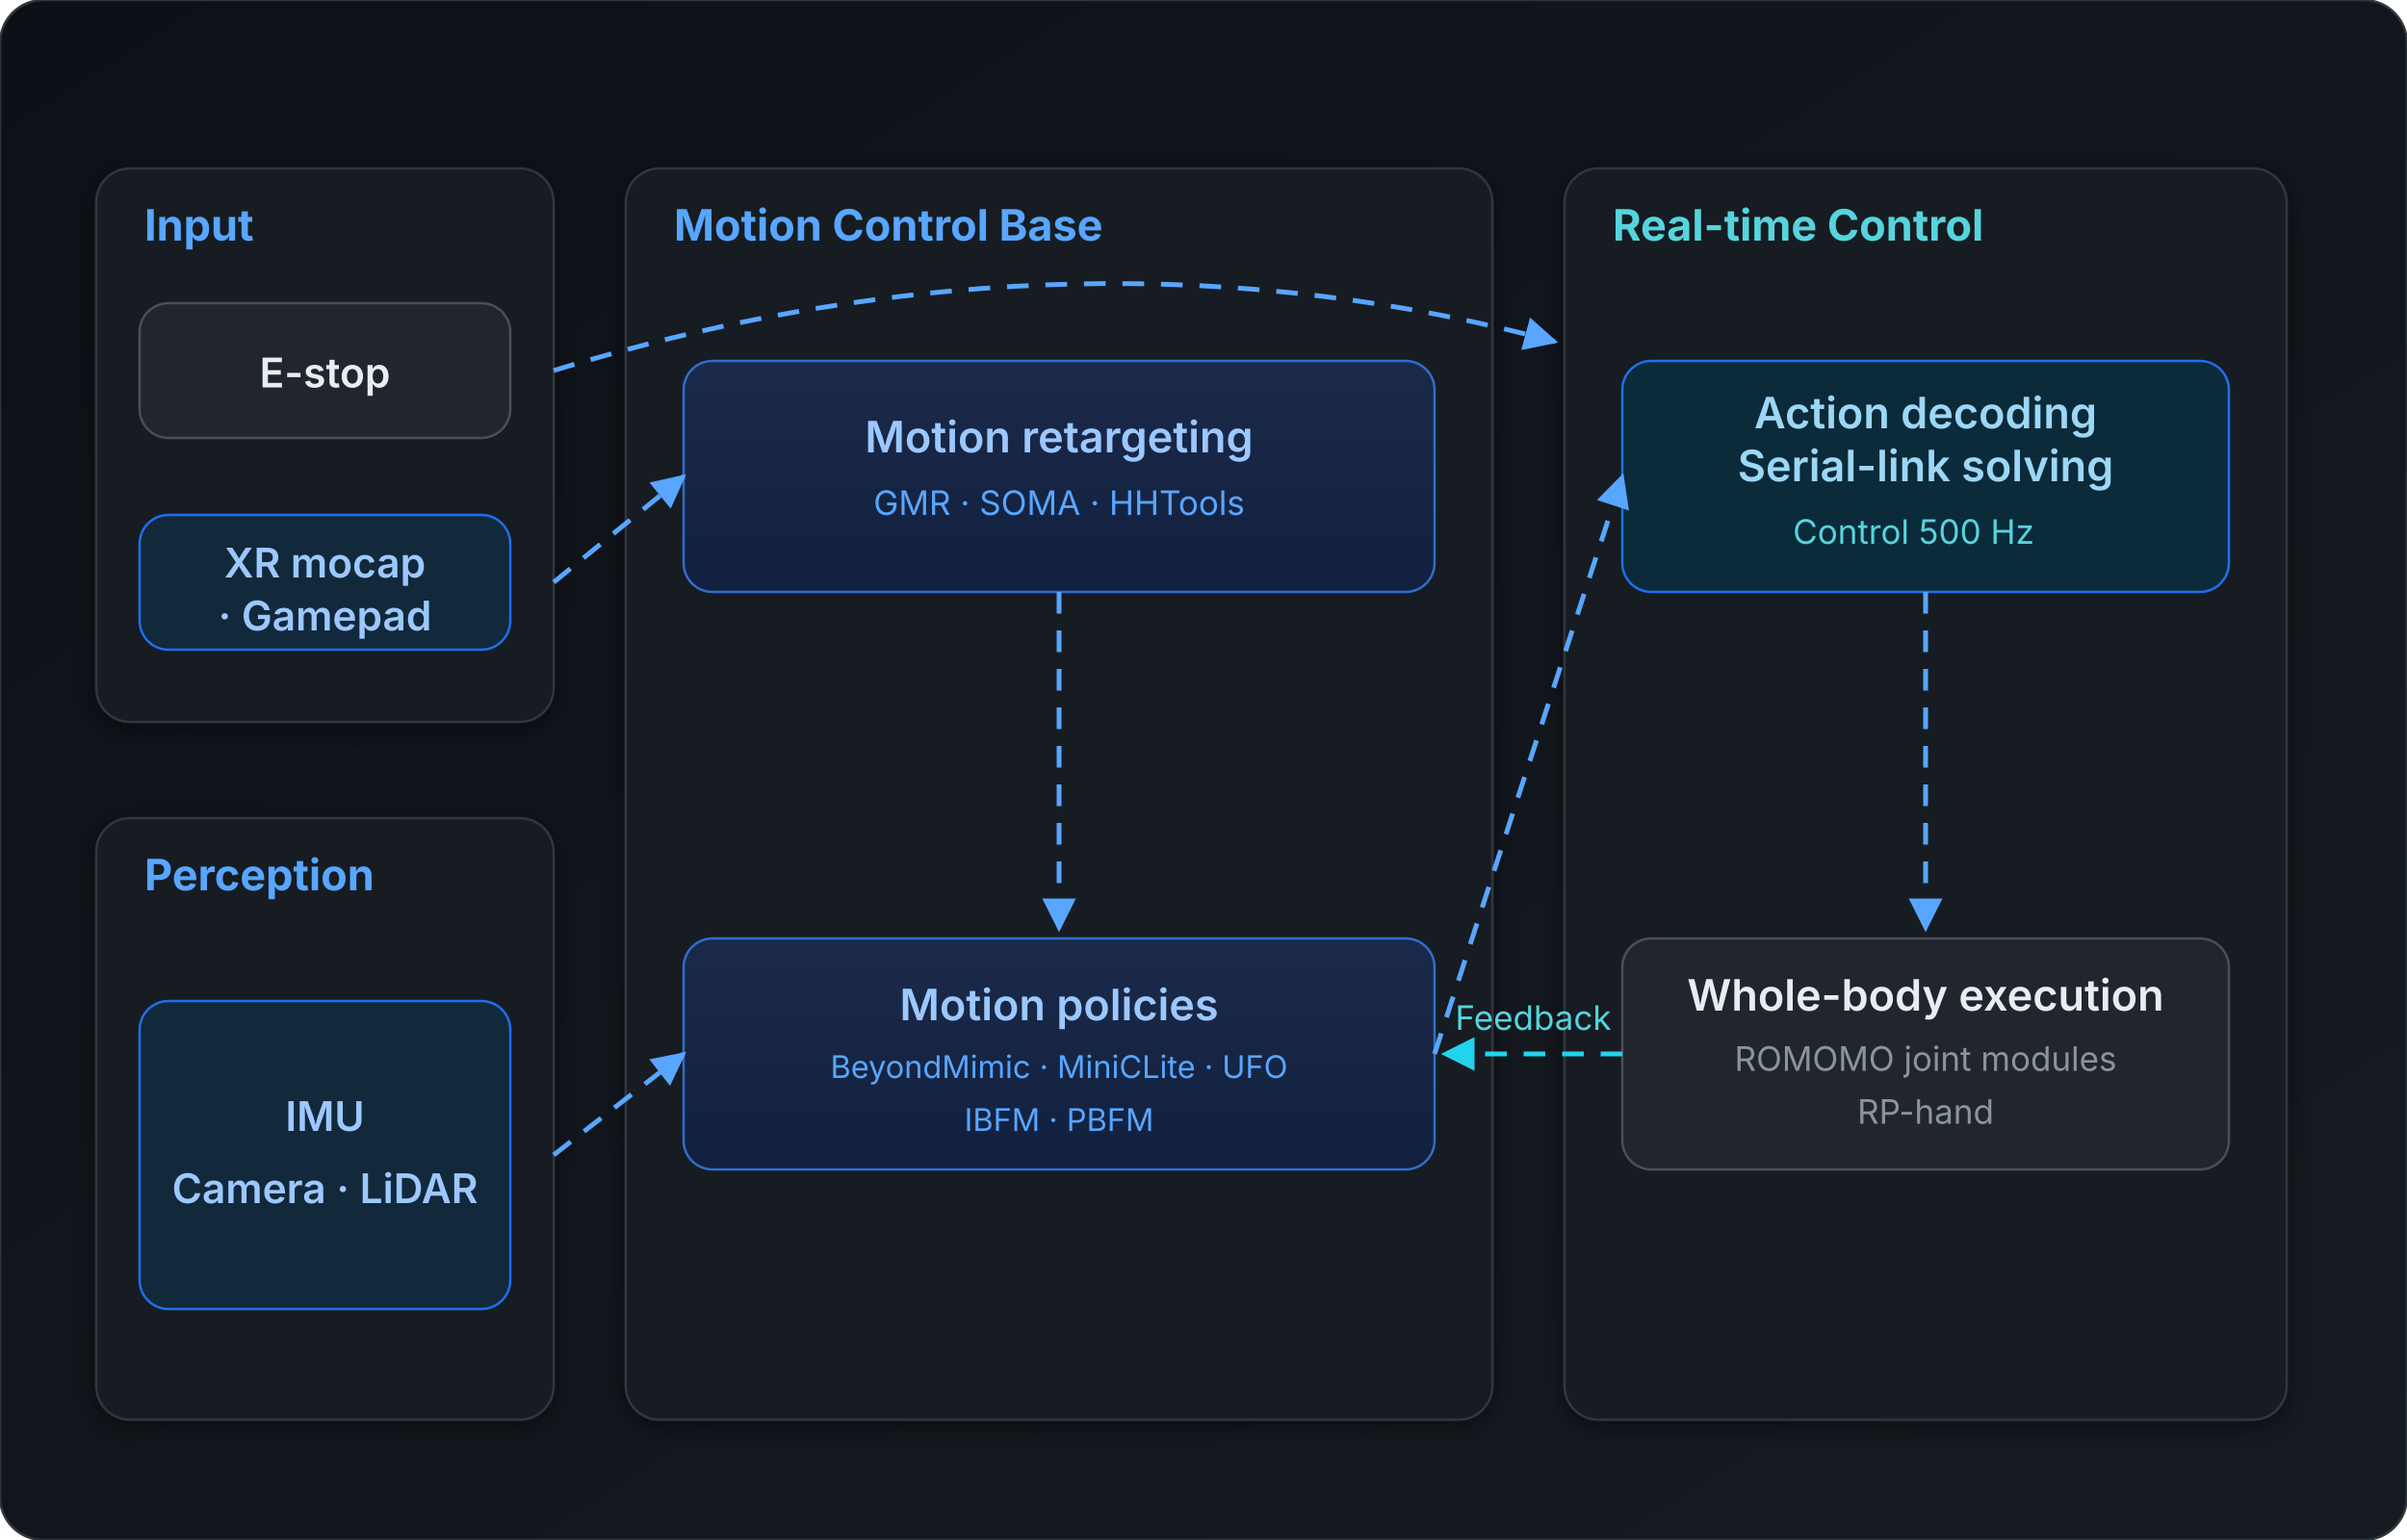
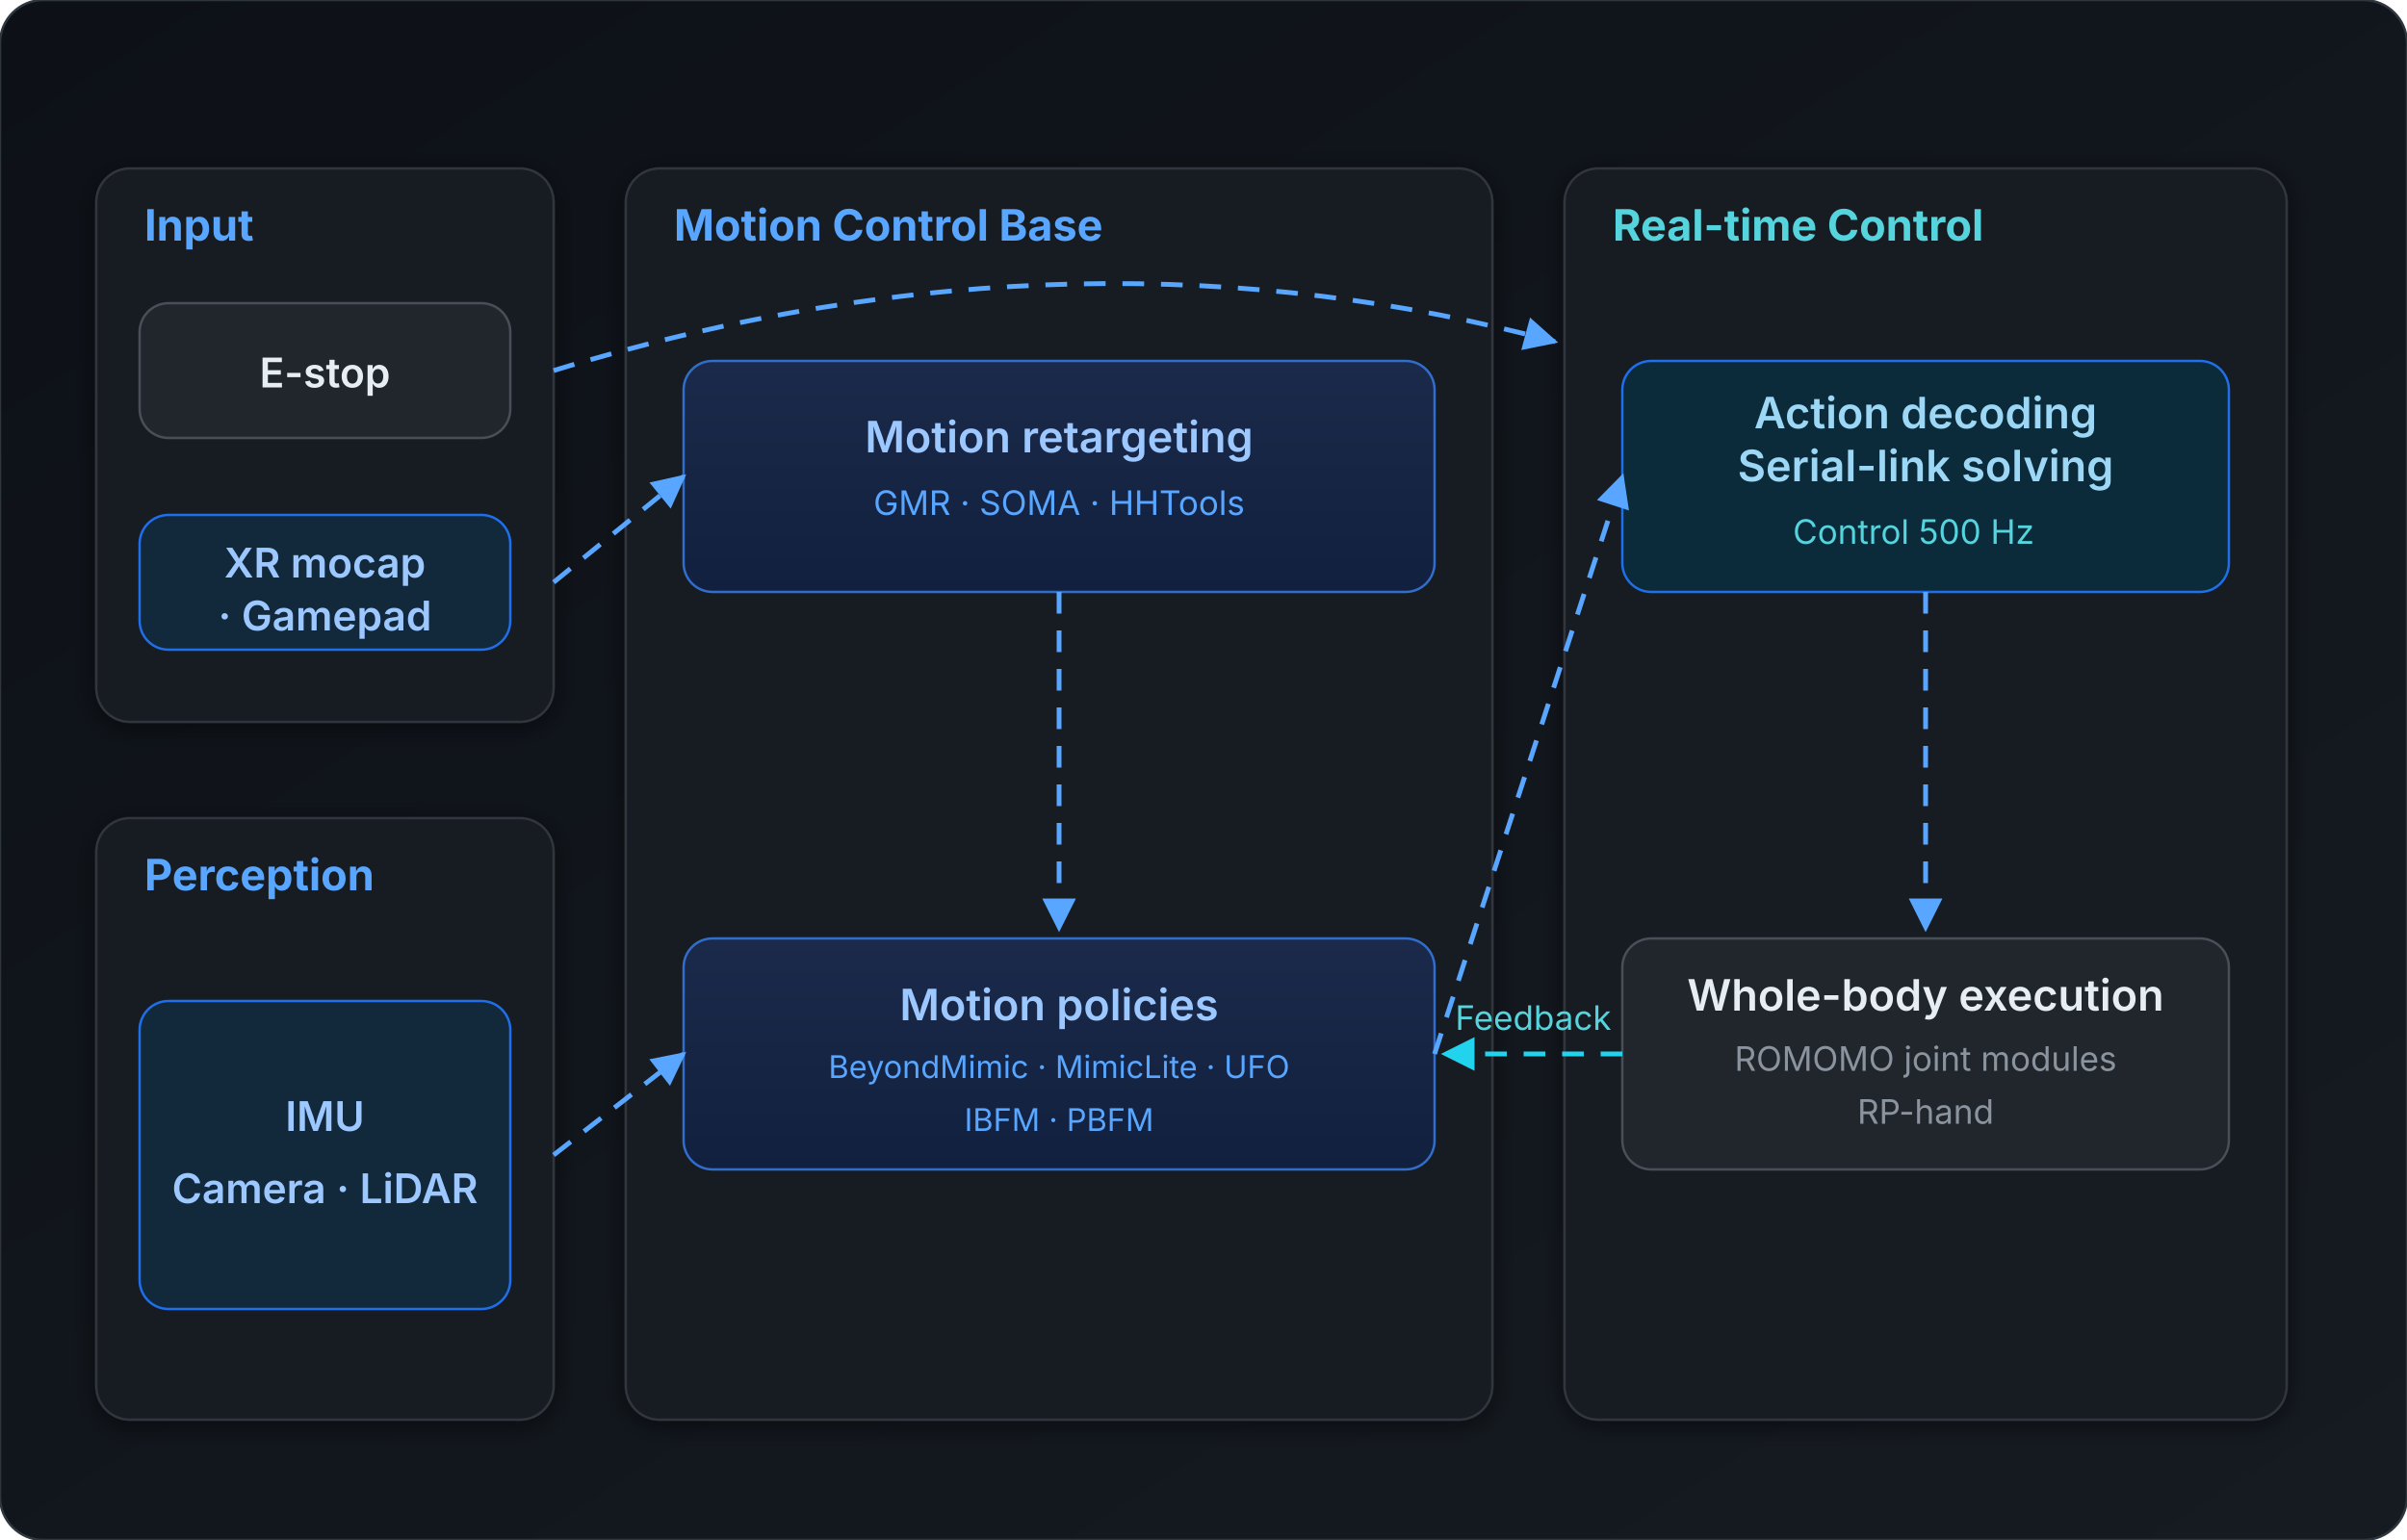
<svg xmlns="http://www.w3.org/2000/svg" viewBox="0 0 1000 640" width="1000" height="640" font-family="system-ui,-apple-system,'Segoe UI','PingFang SC','Microsoft YaHei',sans-serif">
  <defs>
    <marker id="arrow" viewBox="0 0 10 10" refX="9" refY="5" markerWidth="7" markerHeight="7" orient="auto-start-reverse">
      <path d="M0,0 L10,5 L0,10 z" fill="#58A6FF" />
    </marker>
    <marker id="arrowC" viewBox="0 0 10 10" refX="9" refY="5" markerWidth="7" markerHeight="7" orient="auto-start-reverse">
      <path d="M0,0 L10,5 L0,10 z" fill="#22D3EE" />
    </marker>
    <linearGradient id="bg" x1="0" y1="0" x2="1" y2="1">
      <stop offset="0" stop-color="#0D1117" />
      <stop offset="1" stop-color="#161B22" />
    </linearGradient>
    <linearGradient id="aiGrad" x1="0" y1="0" x2="0" y2="1">
      <stop offset="0" stop-color="#1B2A4A" />
      <stop offset="1" stop-color="#12203F" />
    </linearGradient>
    <filter id="soft" x="-20%" y="-20%" width="140%" height="140%">
      <feDropShadow dx="0" dy="2" stdDeviation="5" flood-color="#000000" flood-opacity="0.5" />
    </filter>
    <style>
      .flow { stroke-dasharray: 9 7; animation: dash 1.1s linear infinite; }
      @keyframes dash { to { stroke-dashoffset: -16; } }
      .glow { animation: glow 2.6s ease-in-out infinite; }
      @keyframes glow { 0%,100% { opacity: 1; } 50% { opacity: 0.55; } }
    </style>
  </defs>
  <rect x="0" y="0" width="1000" height="640" rx="18" fill="url(#bg)" stroke="#30363D" />
  <rect x="40" y="70" width="190" height="230" rx="14" fill="#161B22" stroke="#30363D" filter="url(#soft)" />
  <text x="60" y="100" fill="#58A6FF" font-size="18" font-weight="700">Input</text>
  <rect x="58" y="126" width="154" height="56" rx="12" fill="#21262D" stroke="#484F58" />
  <text x="135" y="161" text-anchor="middle" fill="#E6EDF3" font-size="17" font-weight="600">E-stop</text>
  <rect x="58" y="214" width="154" height="56" rx="12" fill="#12283B" stroke="#1F6FEB" />
  <text x="135" y="240" text-anchor="middle" fill="#9CC8FF" font-size="17" font-weight="600">XR mocap</text>
  <text x="135" y="262" text-anchor="middle" fill="#9CC8FF" font-size="17" font-weight="600">· Gamepad</text>
  <rect x="40" y="340" width="190" height="250" rx="14" fill="#161B22" stroke="#30363D" filter="url(#soft)" />
  <text x="60" y="370" fill="#58A6FF" font-size="18" font-weight="700">Perception</text>
  <rect x="58" y="416" width="154" height="128" rx="12" fill="#12283B" stroke="#1F6FEB" />
  <text x="135" y="470" text-anchor="middle" fill="#9CC8FF" font-size="17" font-weight="600">IMU</text>
  <text x="135" y="500" text-anchor="middle" fill="#9CC8FF" font-size="17" font-weight="600">Camera · LiDAR</text>
  <rect x="260" y="70" width="360" height="520" rx="14" fill="#161B22" stroke="#30363D" filter="url(#soft)" />
  <text x="280" y="100" fill="#58A6FF" font-size="18" font-weight="700">Motion Control Base</text>
  <rect x="284" y="150" width="312" height="96" rx="12" fill="url(#aiGrad)" stroke="#316DCA" />
  <text x="440" y="188" text-anchor="middle" fill="#9CC8FF" font-size="18" font-weight="600">Motion retargeting</text>
  <text x="440" y="214" text-anchor="middle" fill="#58A6FF" font-size="14">GMR · SOMA · HHTools</text>
  <rect x="284" y="390" width="312" height="96" rx="12" fill="url(#aiGrad)" stroke="#316DCA" />
  <text x="440" y="424" text-anchor="middle" fill="#9CC8FF" font-size="18" font-weight="600">Motion policies</text>
-   <text x="440" y="448" text-anchor="middle" fill="#58A6FF" font-size="13">BeyondMimic · MiniCLite · UFO</text>
+   <text x="440" y="448" text-anchor="middle" fill="#58A6FF" font-size="13">BeyondMimic · MimicLite · UFO</text>
  <text x="440" y="470" text-anchor="middle" fill="#58A6FF" font-size="13">IBFM · PBFM</text>
  <rect x="650" y="70" width="300" height="520" rx="14" fill="#161B22" stroke="#30363D" filter="url(#soft)" />
  <text x="670" y="100" fill="#56D4DD" font-size="18" font-weight="700">Real-time Control</text>
  <rect x="674" y="150" width="252" height="96" rx="12" fill="#0B2A3A" stroke="#1F6FEB" class="glow" />
  <text x="800" y="178" text-anchor="middle" fill="#9CD7F5" font-size="18" font-weight="600">Action decoding</text>
  <text x="800" y="200" text-anchor="middle" fill="#9CD7F5" font-size="18" font-weight="600">Serial-link solving</text>
  <text x="795" y="226" text-anchor="middle" fill="#56D4DD" font-size="14">Control 500 Hz</text>
  <rect x="674" y="390" width="252" height="96" rx="12" fill="#21262D" stroke="#484F58" />
  <text x="800" y="420" text-anchor="middle" fill="#E6EDF3" font-size="18" font-weight="600">Whole-body execution</text>
  <text x="800" y="445" text-anchor="middle" fill="#8B949E" font-size="14">ROMOMO joint modules</text>
  <text x="800" y="467" text-anchor="middle" fill="#8B949E" font-size="14">RP-hand</text>
  <line class="flow" x1="230" y1="242" x2="284" y2="198" stroke="#58A6FF" stroke-width="2" marker-end="url(#arrow)" />
  <line class="flow" x1="230" y1="480" x2="284" y2="438" stroke="#58A6FF" stroke-width="2" marker-end="url(#arrow)" />
  <line class="flow" x1="440" y1="246" x2="440" y2="386" stroke="#58A6FF" stroke-width="2" marker-end="url(#arrow)" />
  <line class="flow" x1="596" y1="438" x2="674" y2="198" stroke="#58A6FF" stroke-width="2" marker-end="url(#arrow)" />
  <line class="flow" x1="800" y1="246" x2="800" y2="386" stroke="#58A6FF" stroke-width="2" marker-end="url(#arrow)" />
  <path class="flow" d="M230,154 C380,108 520,108 646,142" fill="none" stroke="#58A6FF" stroke-width="2" marker-end="url(#arrow)" />
  <line class="flow" x1="674" y1="438" x2="600" y2="438" stroke="#22D3EE" stroke-width="2" marker-end="url(#arrowC)" />
  <text x="637" y="428" text-anchor="middle" fill="#56D4DD" font-size="14">Feedback</text>
</svg>
